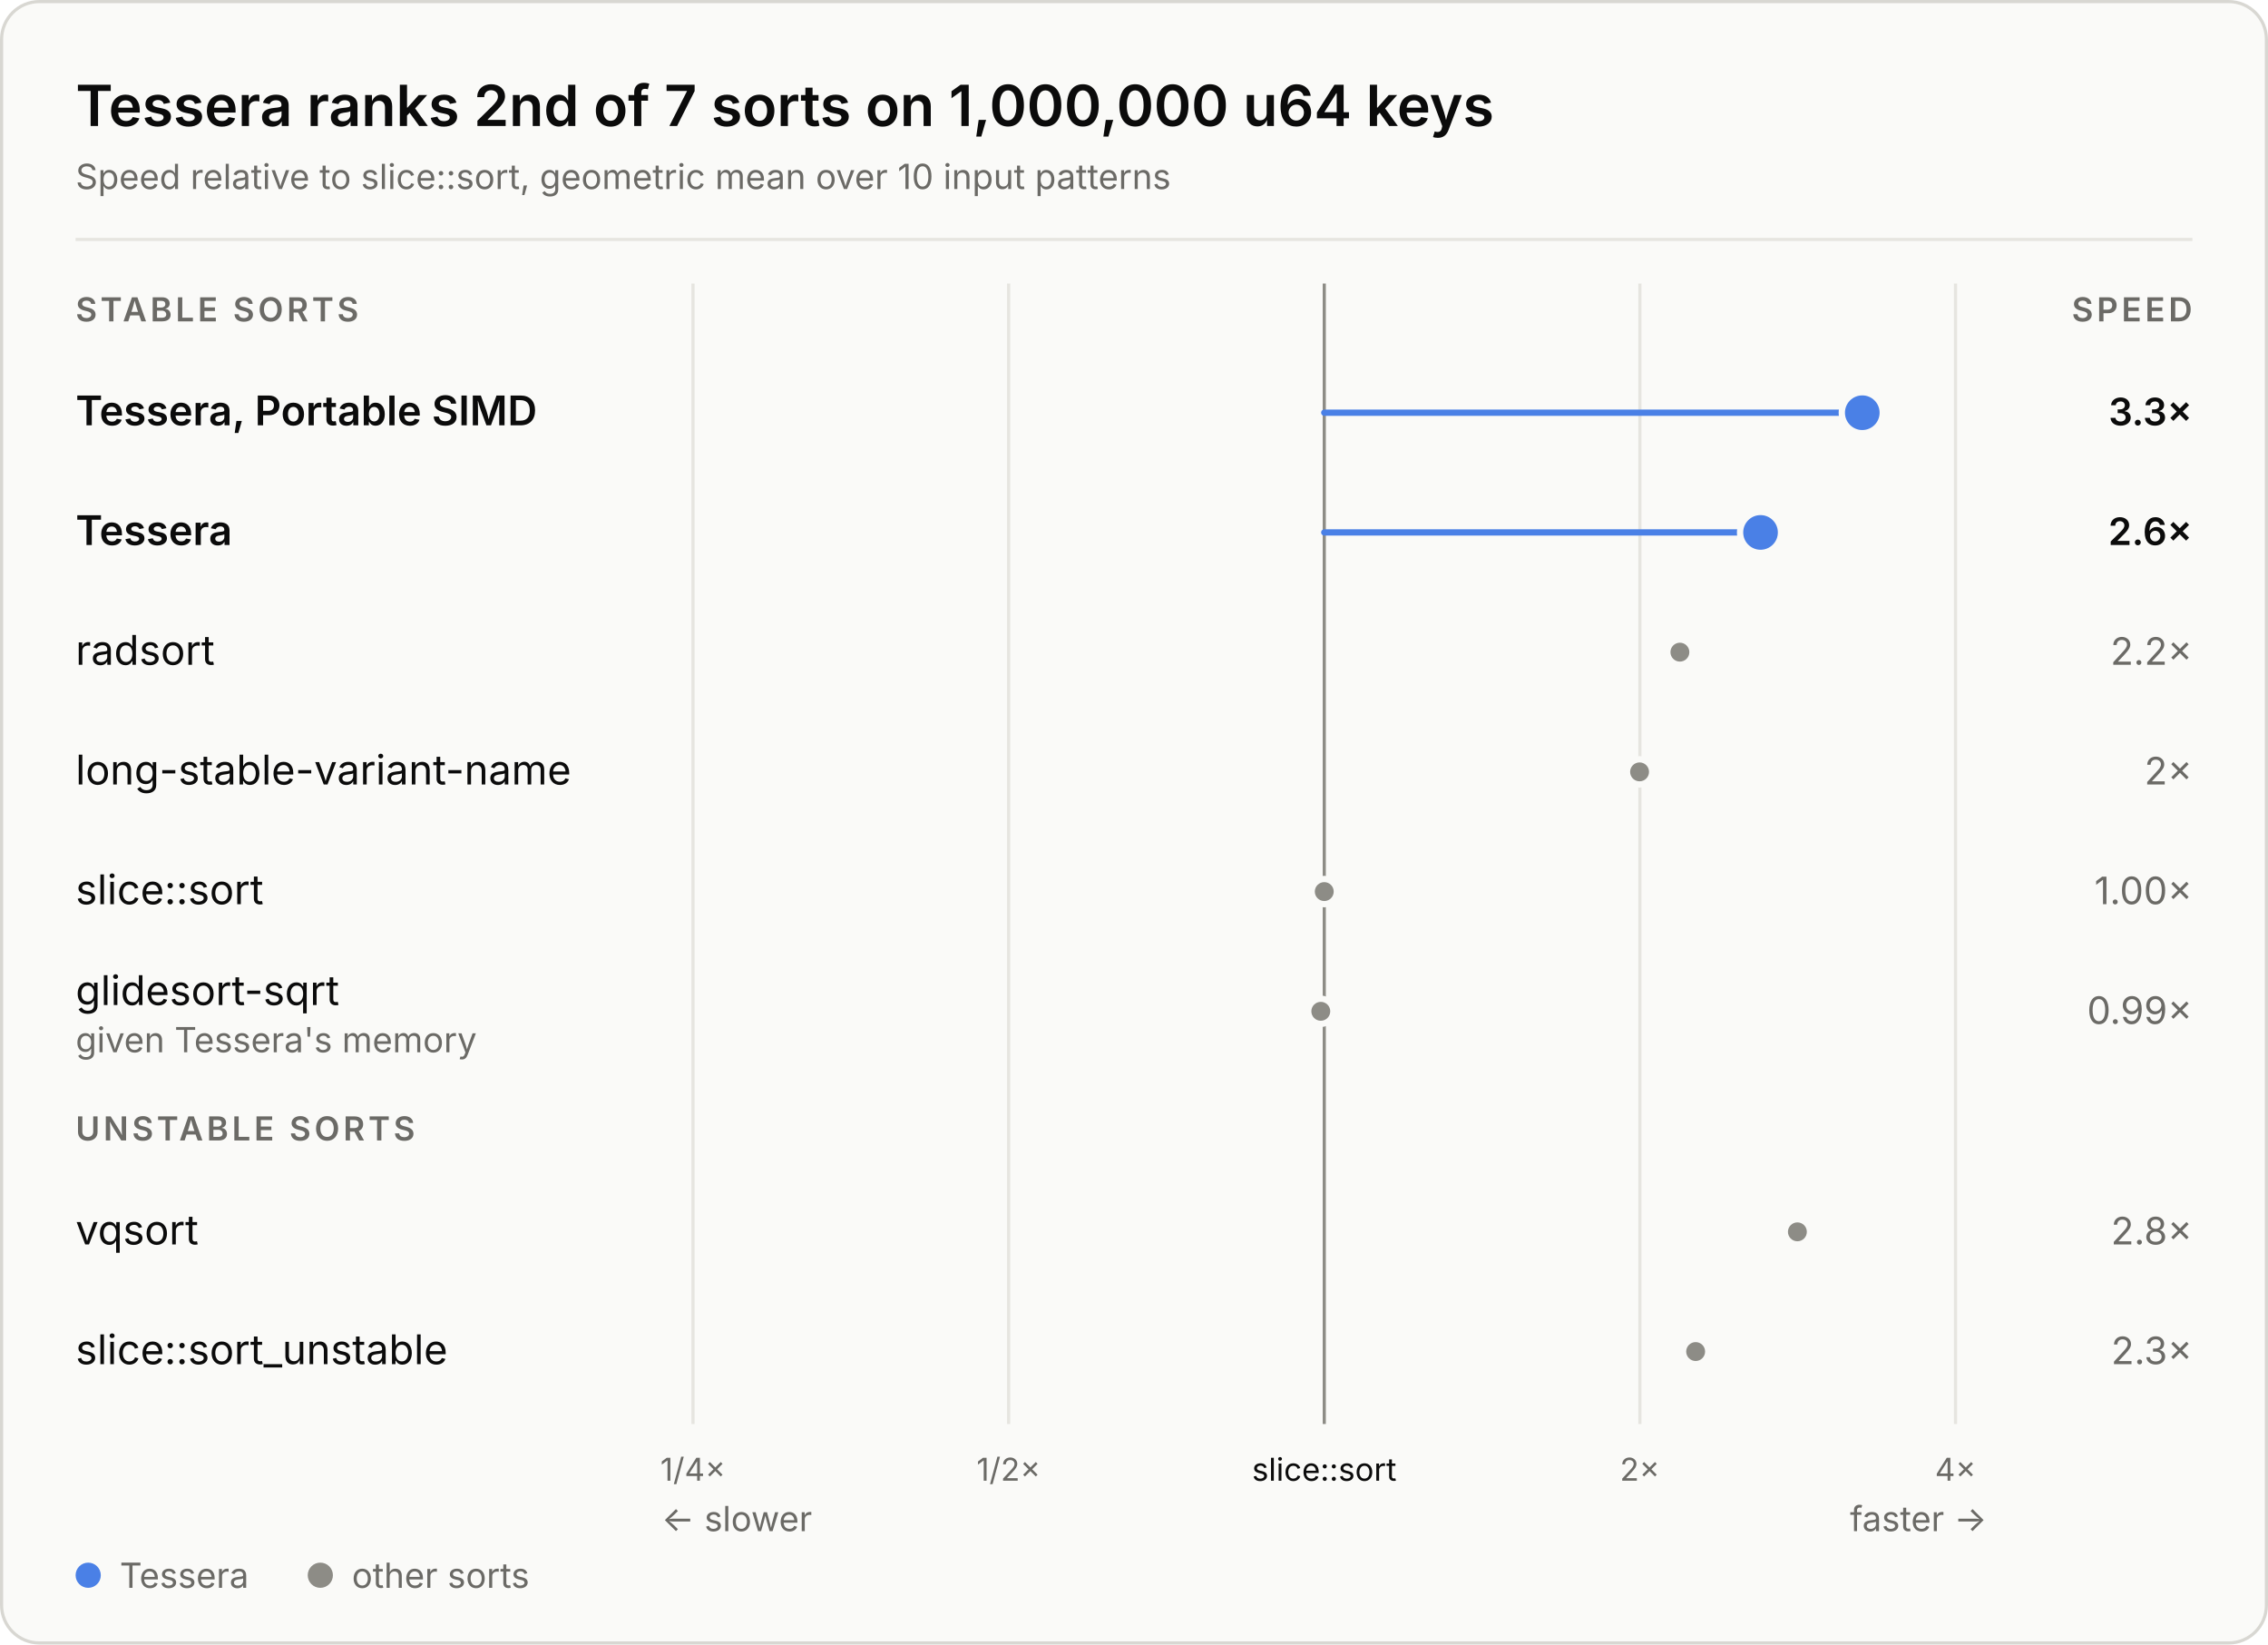
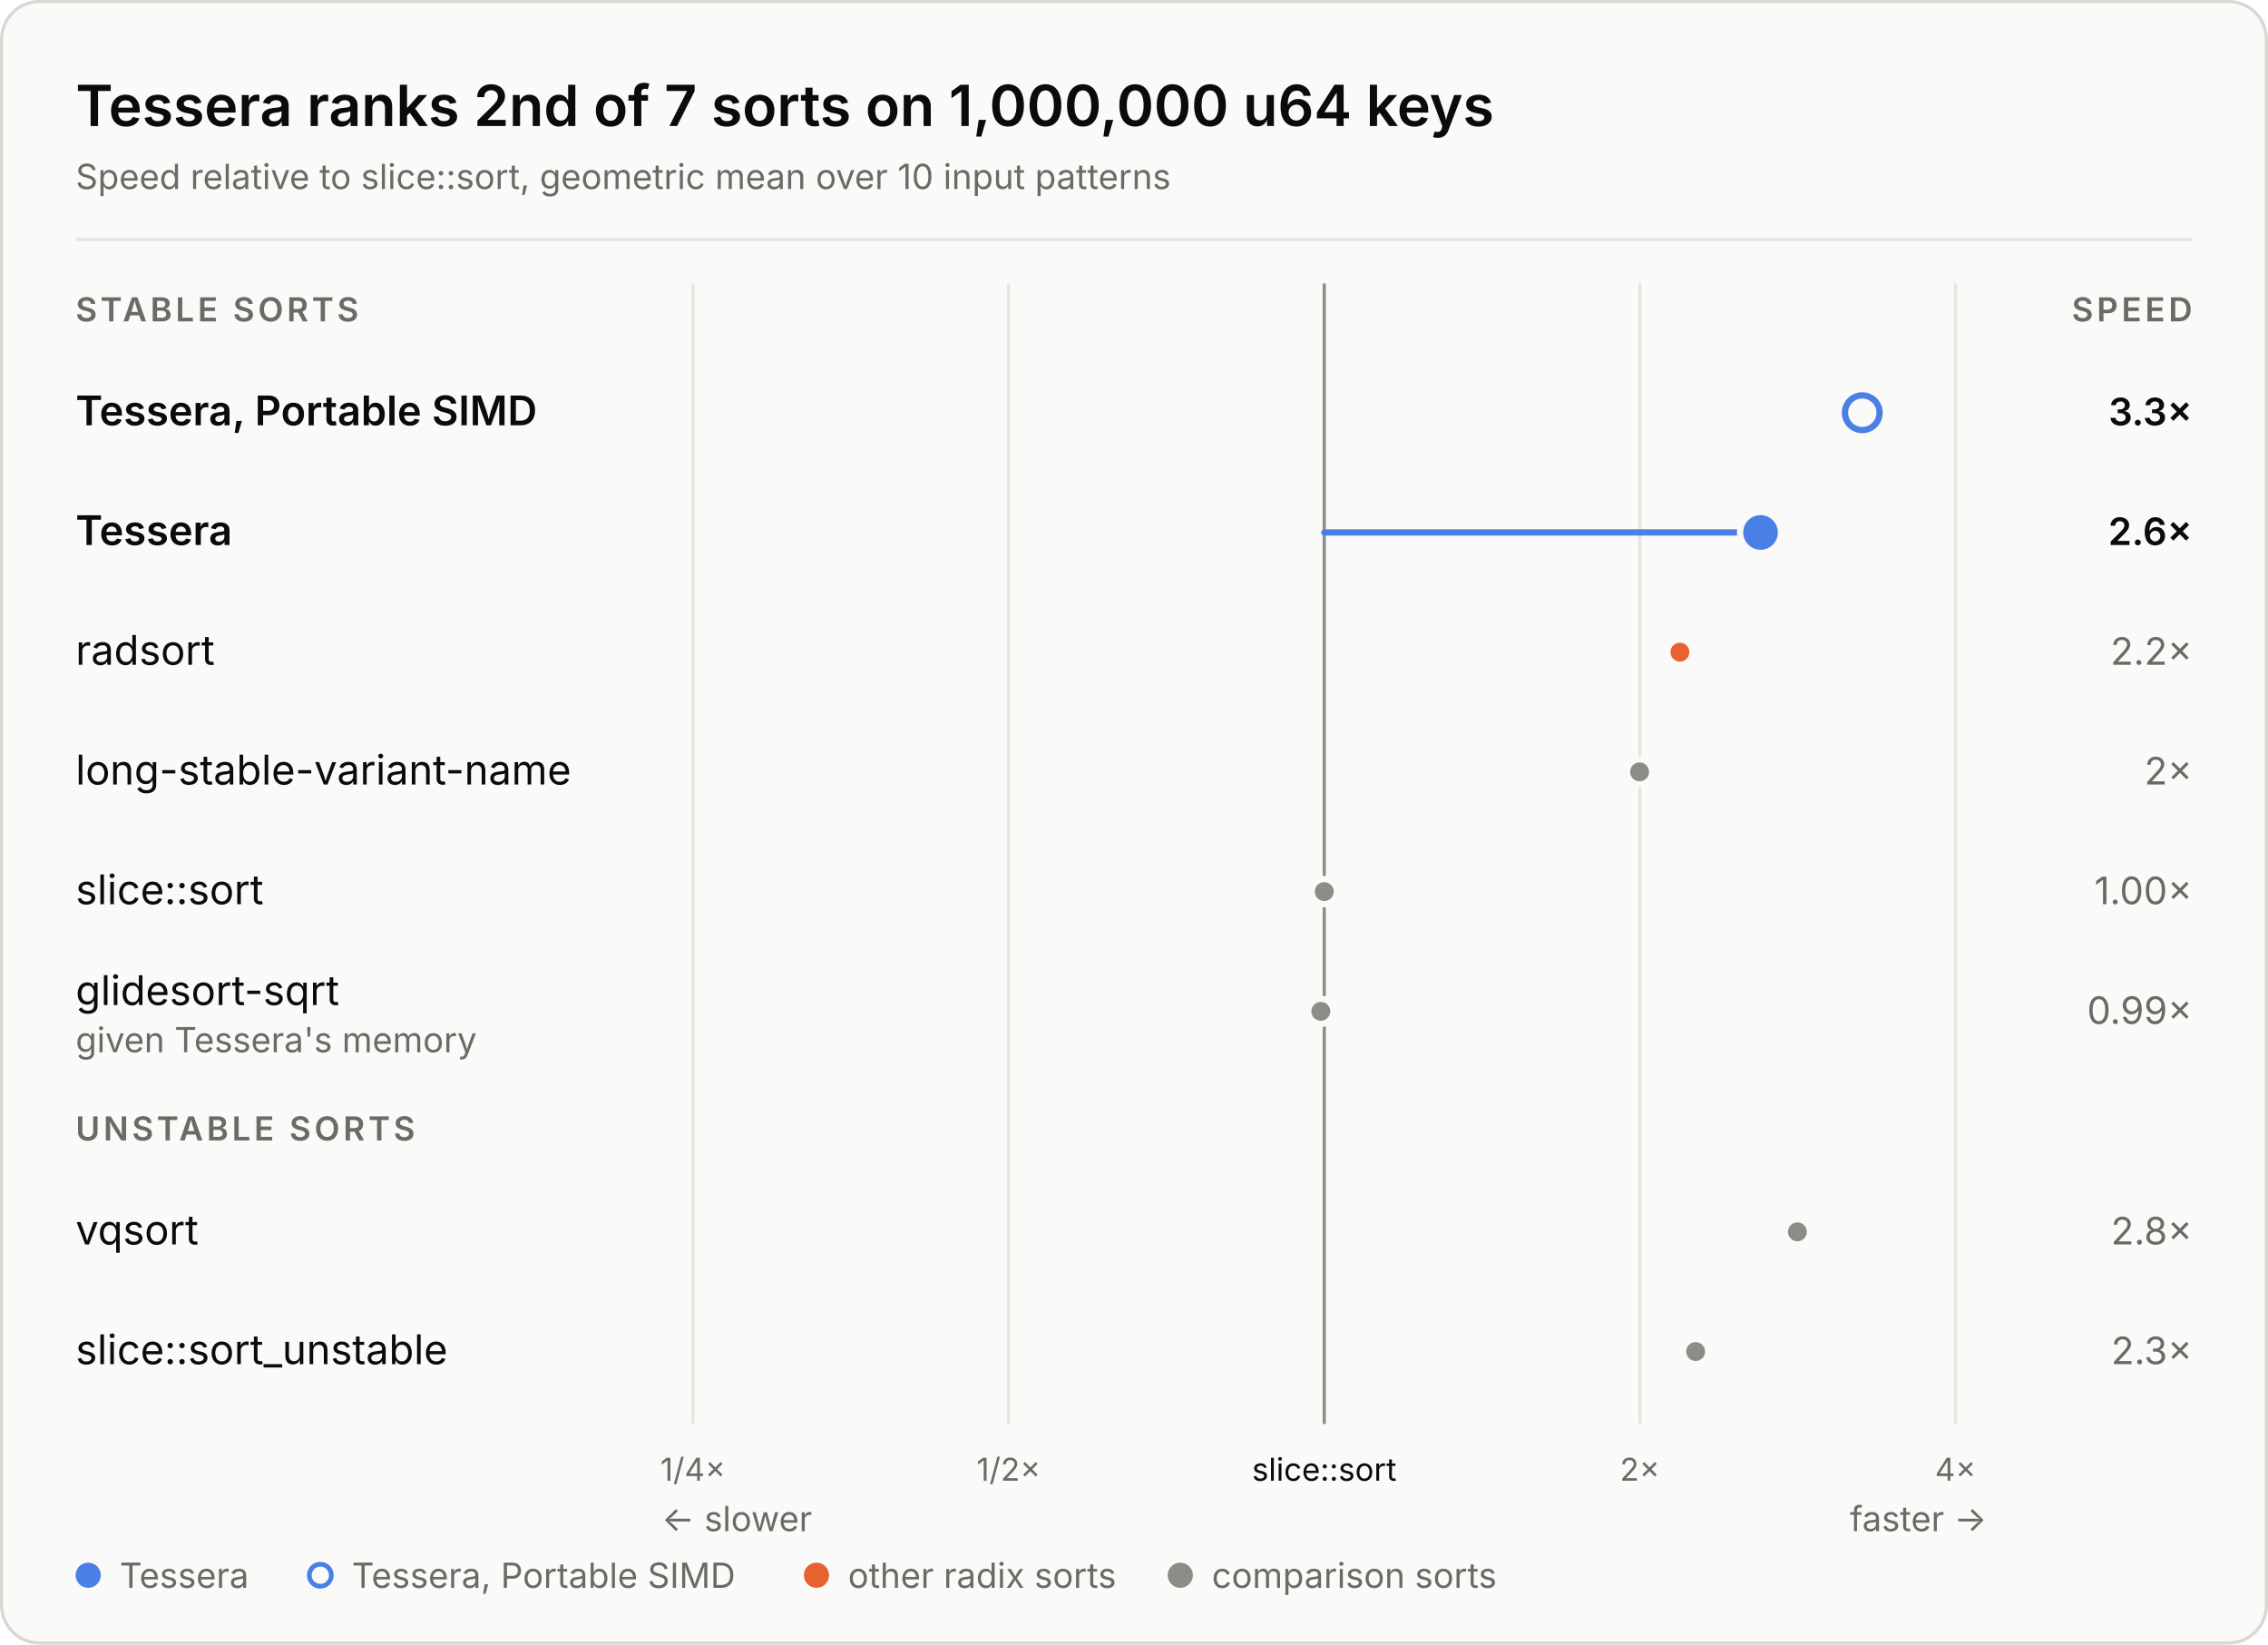
<svg xmlns="http://www.w3.org/2000/svg" viewBox="0 0 720 522" width="720" height="522" role="img" aria-labelledby="t d">
  <style>
  .panel { fill: #fafaf8; stroke: #d8d7d2; } .ring { stroke: #fafaf8; }
  .ink { fill: #0b0b0b; } .muted { fill: #6b6a66; } .rule { stroke: #e6e5e0; } .axis { stroke: #8d8c86; }
  .tag { fill: none; stroke: #c9c8c2; }
  .slower { fill: #e8622f; } .faster { fill: #4a80e6; }
  .stem-slower { stroke: #e8622f; } .stem-faster { stroke: #4a80e6; }
  .within { fill: #fafaf8; stroke: #8d8c86; }
  text { font-family: Inter, -apple-system, BlinkMacSystemFont, "Segoe UI", Helvetica, Arial, sans-serif; font-size: 13px; font-feature-settings: "tnum", "cv11"; }
  .val { font-size: 12px; } .sub { font-size: 11px; } .tiny { font-size: 10px; } .strong { font-weight: 600; }
  .hero { font-size: 28px; font-weight: 600; letter-spacing: -0.6px; font-feature-settings: "pnum"; }
  .stat { font-size: 18px; font-weight: 600; }
  .caps { font-size: 10.5px; font-weight: 600; letter-spacing: 1.1px; }
  @media (prefers-color-scheme: dark) {
    .panel { fill: #1e1e1d; stroke: #3a3a37; } .ring { stroke: #1e1e1d; }
    .ink { fill: #e8e7e3; } .muted { fill: #a3a29b; } .rule { stroke: #30302e; } .axis { stroke: #6f6e69; }
    .tag { stroke: #4a4a46; }
    .within { fill: #1e1e1d; stroke: #6f6e69; }
  }
</style>
  <style>
-   .mark { fill: #8d8c86; } .stroke-mark { stroke: #8d8c86; }
+   .tessera { fill: #4a80e6; } .radix { fill: #e8622f; } .comparison { fill: #8d8c86; }
+   .edge-tessera { stroke: #4a80e6; } .edge-radix { stroke: #e8622f; } .edge-comparison { stroke: #8d8c86; }
</style>
  <rect class="panel" x="0.5" y="0.5" width="719" height="521" rx="12" />
  <text class="ink stat" x="24.0" y="40.0">Tessera ranks 2nd of 7 sorts on 1,000,000 u64 keys</text>
  <text class="muted sub" x="24.0" y="60.0">Speed relative to slice::sort, geometric mean over 10 input patterns</text>
  <line class="rule" x1="24" x2="696" y1="76" y2="76" stroke-width="1" />
  <line class="axis" x1="420.4" x2="420.4" y1="90" y2="452" stroke-width="1" />
  <text class="ink tiny" x="420.4" y="470.0" text-anchor="middle">slice::sort</text>
  <line class="rule" x1="520.6" x2="520.6" y1="90" y2="452" stroke-width="1" />
  <text class="muted tiny" x="520.6" y="470.0" text-anchor="middle">2×</text>
  <line class="rule" x1="320.2" x2="320.2" y1="90" y2="452" stroke-width="1" />
  <text class="muted tiny" x="320.2" y="470.0" text-anchor="middle">1/2×</text>
  <line class="rule" x1="620.8" x2="620.8" y1="90" y2="452" stroke-width="1" />
  <text class="muted tiny" x="620.8" y="470.0" text-anchor="middle">4×</text>
  <line class="rule" x1="220.0" x2="220.0" y1="90" y2="452" stroke-width="1" />
  <text class="muted tiny" x="220.0" y="470.0" text-anchor="middle">1/4×</text>
  <text class="muted sub" x="210.0" y="486.0">← slower</text>
  <text class="muted sub" x="630.8" y="486.0" text-anchor="end">faster →</text>
  <text class="caps muted" x="696.0" y="102.0" text-anchor="end">SPEED</text>
  <text class="caps muted" x="24.0" y="102.0">STABLE SORTS</text>
  <text class="ink strong" x="24.0" y="135.0">Tessera, Portable SIMD</text>
-   <line class="stem-faster" x1="420.4" x2="591.2" y1="131" y2="131" stroke-width="2" stroke-linecap="round" />
-   <circle class="faster ring" cx="591.2" cy="131" r="6.5" stroke-width="2" />
+   <circle class="within edge-tessera" cx="591.2" cy="131" r="5.5" stroke-width="2" />
  <text class="val ink strong" x="696.0" y="135.0" text-anchor="end">3.3×</text>
  <text class="ink strong" x="24.0" y="173.0">Tessera</text>
  <line class="stem-faster" x1="420.4" x2="558.9" y1="169" y2="169" stroke-width="2" stroke-linecap="round" />
-   <circle class="faster ring" cx="558.9" cy="169" r="6.5" stroke-width="2" />
+   <circle class="tessera ring" cx="558.9" cy="169" r="6.5" stroke-width="2" />
  <text class="val ink strong" x="696.0" y="173.0" text-anchor="end">2.6×</text>
  <text class="ink" x="24.0" y="211.0">radsort</text>
-   <circle class="mark ring" cx="533.3" cy="207" r="4" stroke-width="2" />
+   <circle class="radix ring" cx="533.3" cy="207" r="4" stroke-width="2" />
  <text class="val muted" x="696.0" y="211.0" text-anchor="end">2.2×</text>
  <text class="ink" x="24.0" y="249.0">long-stable-variant-name</text>
-   <circle class="mark ring" cx="520.5" cy="245" r="4" stroke-width="2" />
+   <circle class="comparison ring" cx="520.5" cy="245" r="4" stroke-width="2" />
  <text class="val muted" x="696.0" y="249.0" text-anchor="end">2×</text>
  <text class="ink" x="24.0" y="287.0">slice::sort</text>
-   <circle class="mark ring" cx="420.4" cy="283" r="4" stroke-width="2" />
+   <circle class="comparison ring" cx="420.4" cy="283" r="4" stroke-width="2" />
  <text class="val muted" x="696.0" y="287.0" text-anchor="end">1.00×</text>
  <text class="ink" x="24.0" y="319.0">glidesort-sqrt</text>
  <text class="muted sub" x="24.0" y="334.0">given Tessera's memory</text>
-   <circle class="mark ring" cx="419.3" cy="321" r="4" stroke-width="2" />
+   <circle class="comparison ring" cx="419.3" cy="321" r="4" stroke-width="2" />
  <text class="val muted" x="696.0" y="325.0" text-anchor="end">0.99×</text>
  <text class="caps muted" x="24.0" y="362.0">UNSTABLE SORTS</text>
  <text class="ink" x="24.0" y="395.0">vqsort</text>
-   <circle class="mark ring" cx="570.6" cy="391" r="4" stroke-width="2" />
+   <circle class="comparison ring" cx="570.6" cy="391" r="4" stroke-width="2" />
  <text class="val muted" x="696.0" y="395.0" text-anchor="end">2.8×</text>
  <text class="ink" x="24.0" y="433.0">slice::sort_unstable</text>
-   <circle class="mark ring" cx="538.3" cy="429" r="4" stroke-width="2" />
+   <circle class="comparison ring" cx="538.3" cy="429" r="4" stroke-width="2" />
  <text class="val muted" x="696.0" y="433.0" text-anchor="end">2.3×</text>
-   <circle class="faster" cx="28" cy="500" r="4" />
+   <circle class="tessera" cx="28" cy="500" r="4" />
  <text class="muted sub" x="38.0" y="504.0">Tessera</text>
-   <circle class="mark" cx="101.69" cy="500" r="4" />
-   <text class="muted sub" x="111.7" y="504.0">other sorts</text>
+   <circle class="within edge-tessera" cx="101.69" cy="500" r="3.5" stroke-width="1.5" />
+   <text class="muted sub" x="111.7" y="504.0">Tessera, Portable SIMD</text>
+   <circle class="radix" cx="259.2" cy="500" r="4" />
+   <text class="muted sub" x="269.2" y="504.0">other radix sorts</text>
+   <circle class="comparison" cx="374.69" cy="500" r="4" />
+   <text class="muted sub" x="384.7" y="504.0">comparison sorts</text>
</svg>
